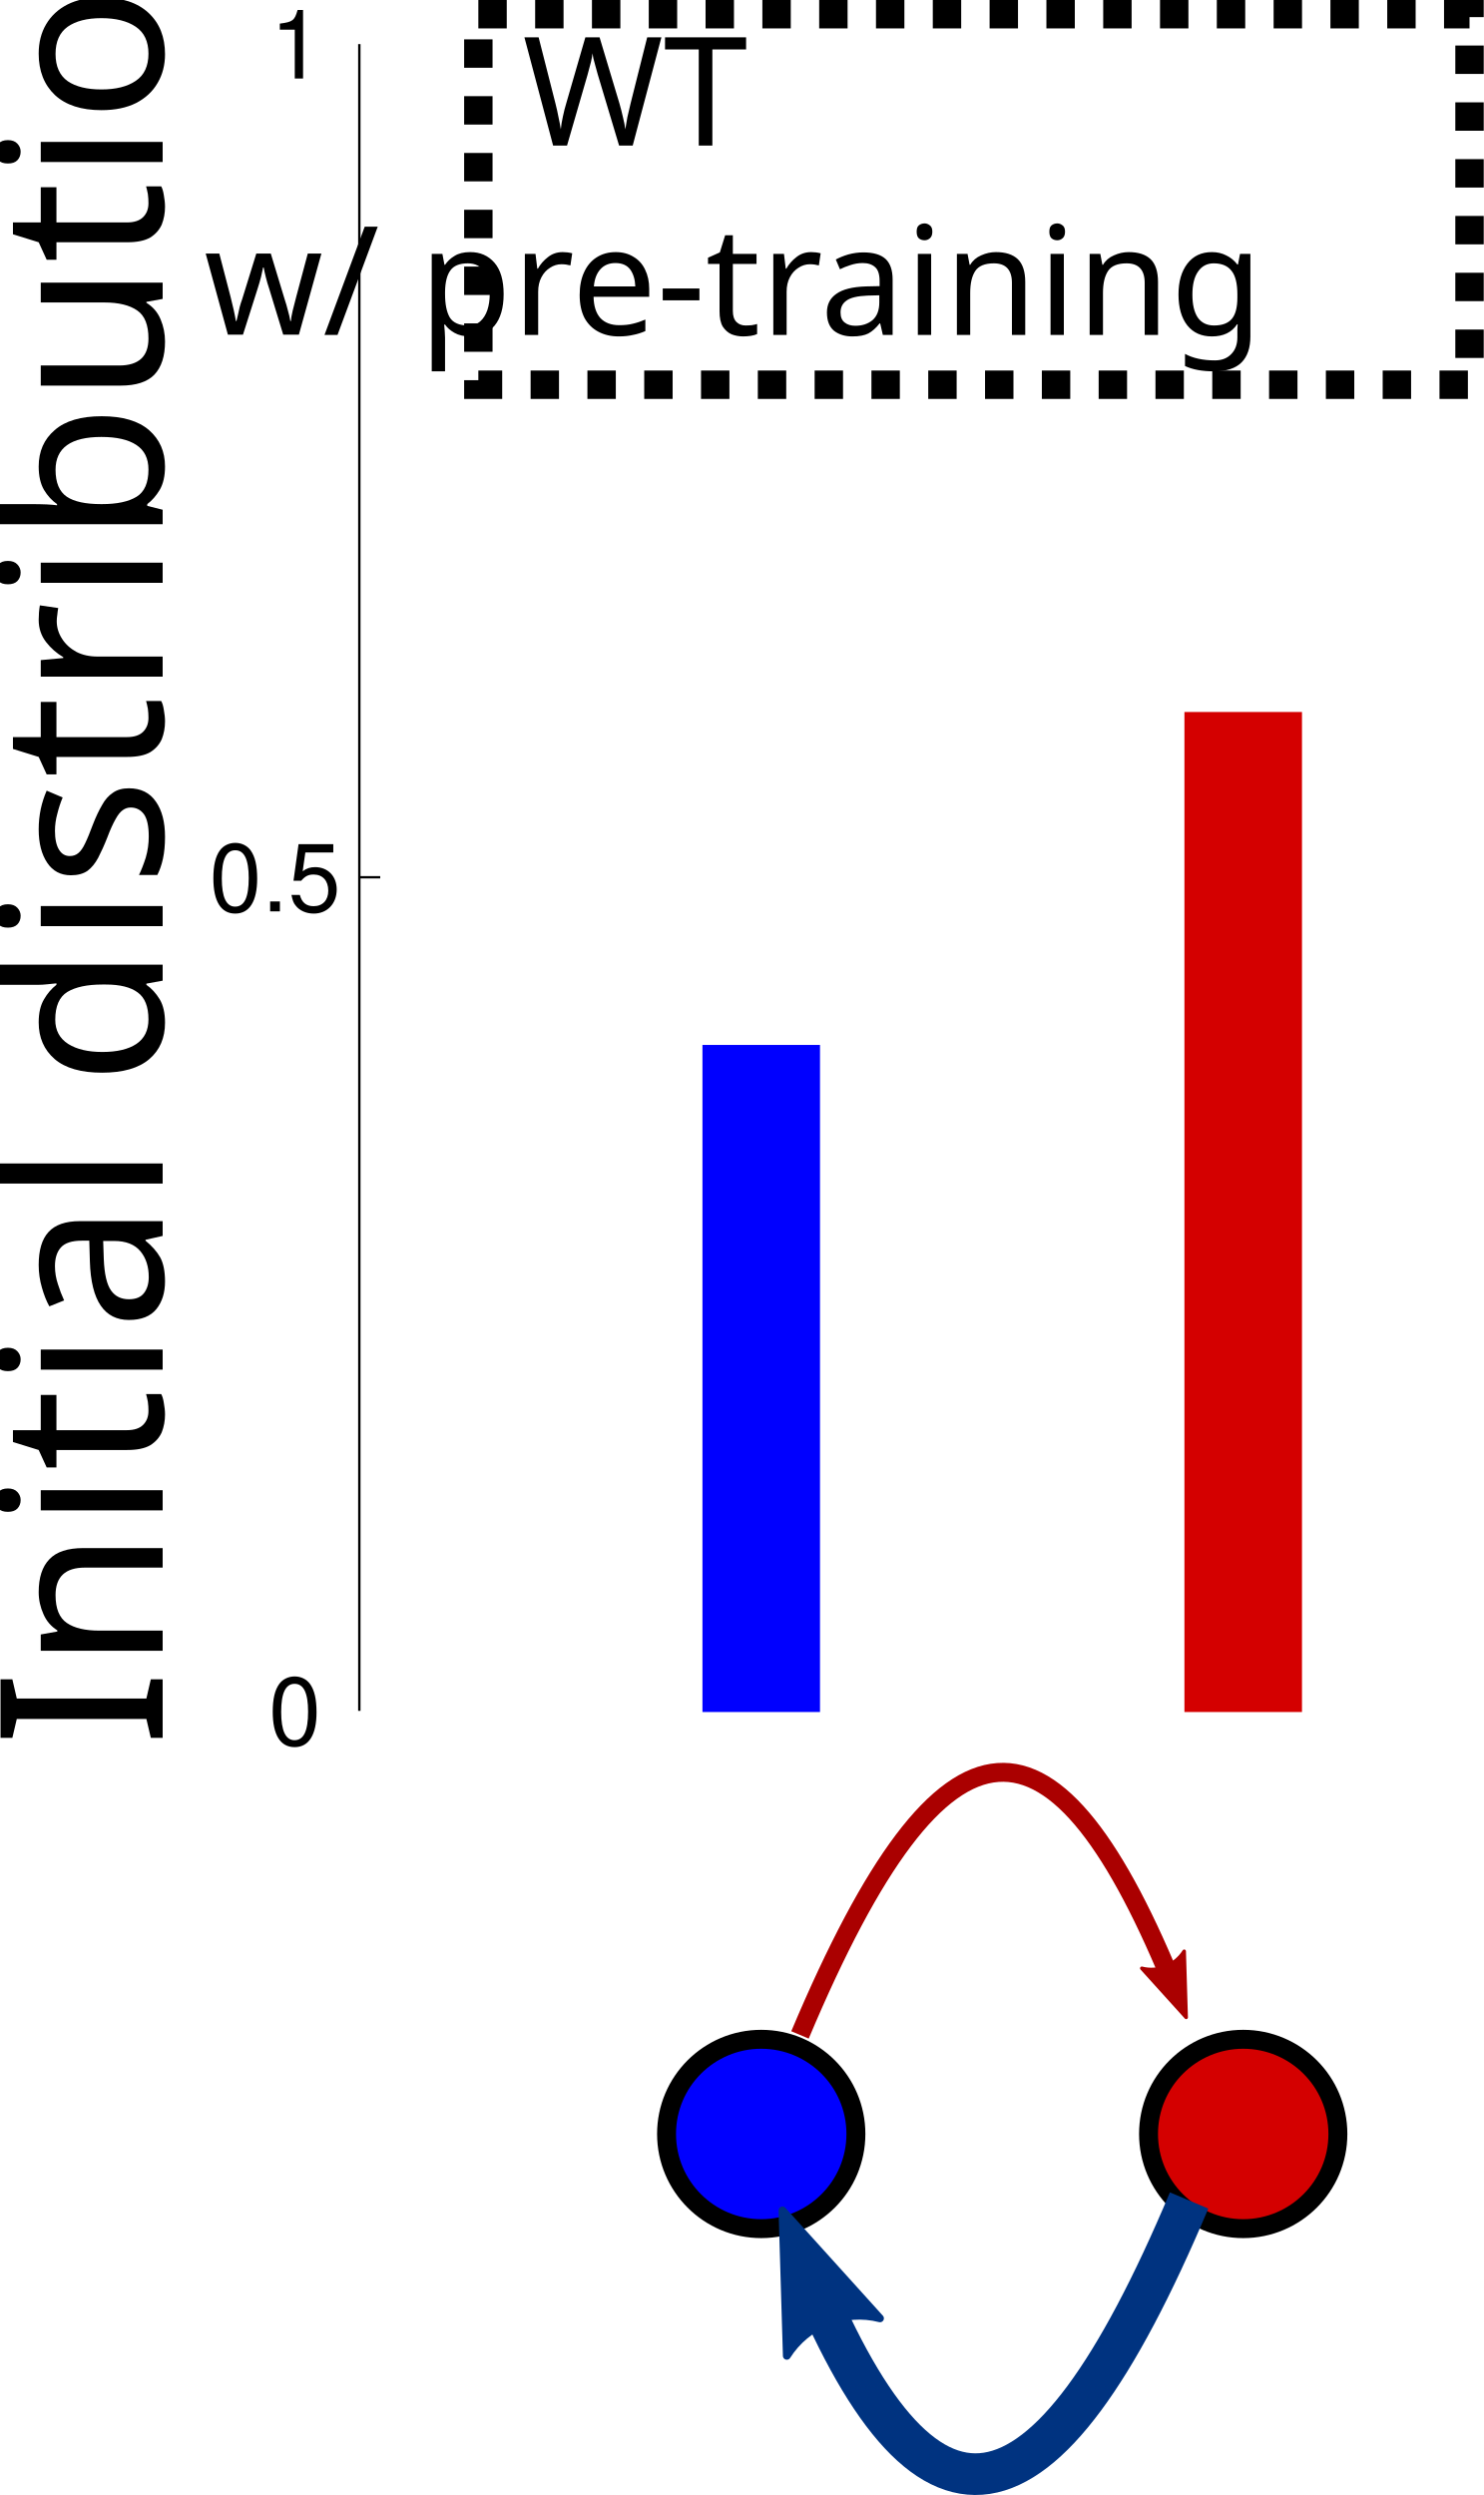
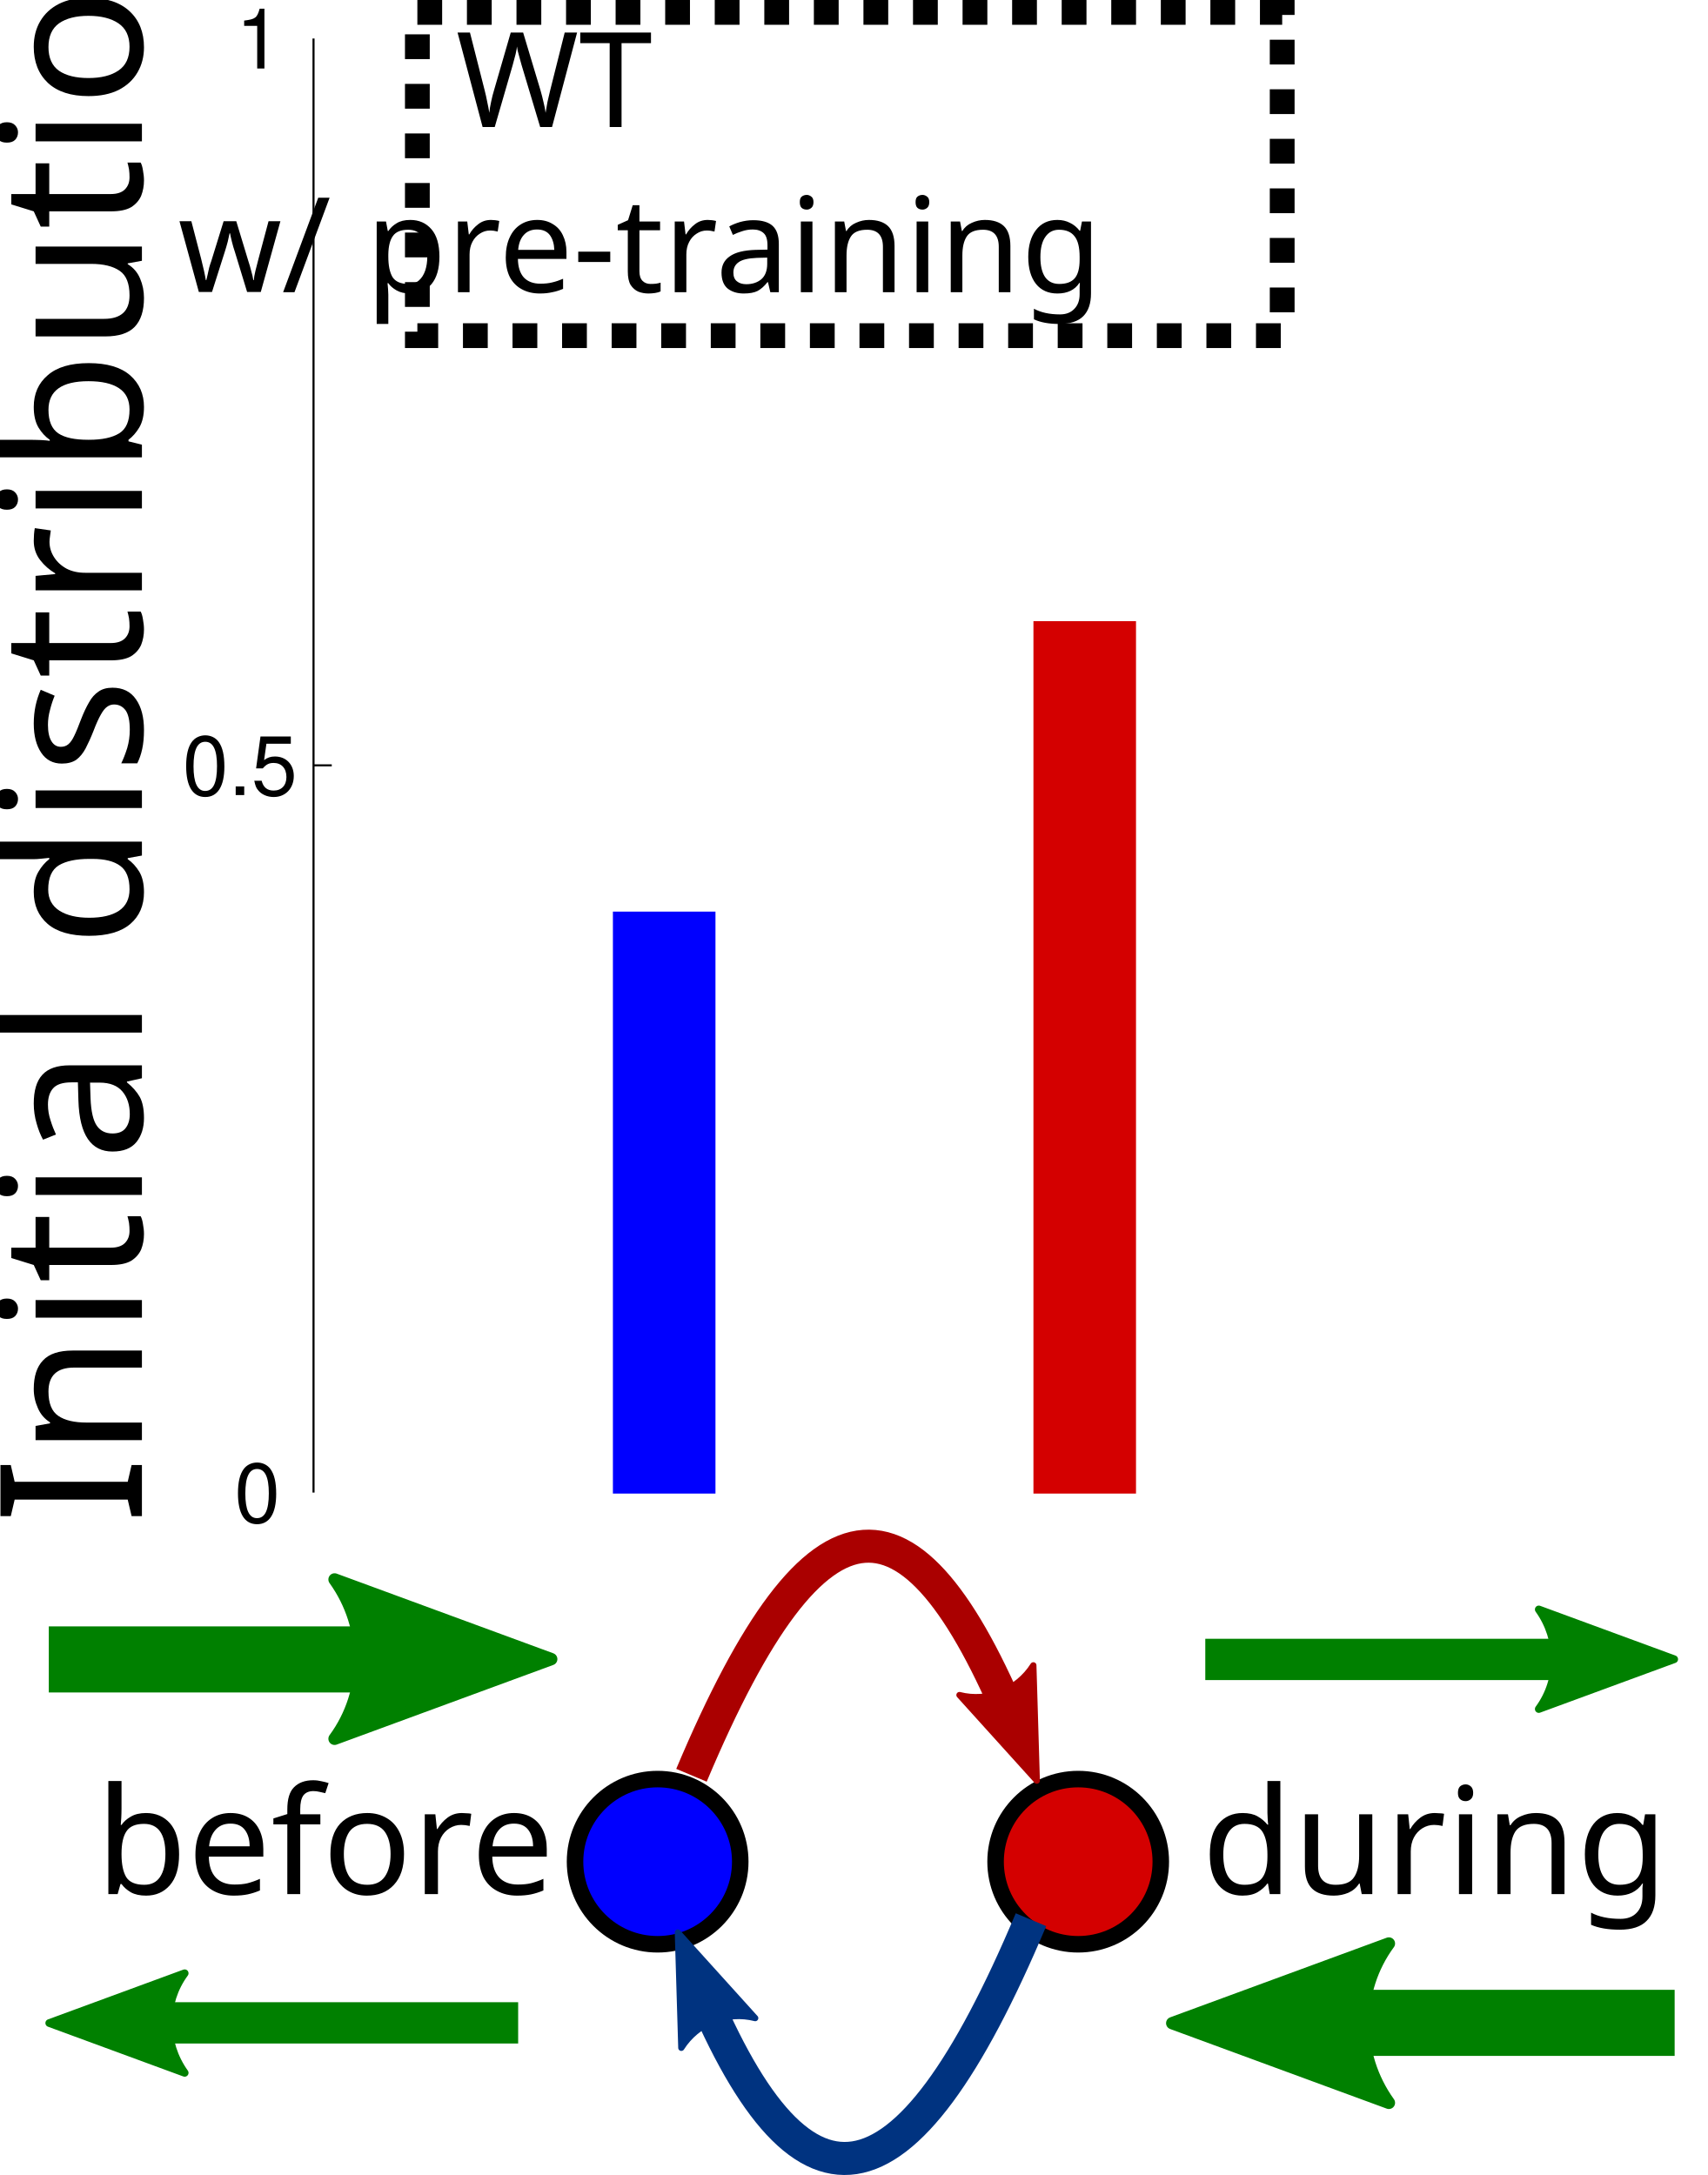
- <svg xmlns="http://www.w3.org/2000/svg" width="78.358" height="131.763" id="svg2" version="1.1">
+ <svg xmlns="http://www.w3.org/2000/svg" width="103.362" height="131.663" id="svg2" version="1.1">
  <defs id="defs4">
    <marker orient="auto" refY="0" refX="0" id="Arrow2Send" style="overflow:visible">
      <path id="path4544" style="font-size:12px;fill-rule:evenodd;stroke-width:0.625;stroke-linejoin:round" d="M 8.719,4.034 -2.207,0.016 8.719,-4.002 c -1.745,2.372 -1.735,5.617 -6e-7,8.035 z" transform="matrix(-0.3,0,0,-0.3,0.69,0)" />
    </marker>
    <marker orient="auto" refY="0" refX="0" id="Arrow2Sstart" style="overflow:visible">
      <path id="path4541" style="font-size:12px;fill-rule:evenodd;stroke-width:0.625;stroke-linejoin:round" d="M 8.719,4.034 -2.207,0.016 8.719,-4.002 c -1.745,2.372 -1.735,5.617 -6e-7,8.035 z" transform="matrix(0.3,0,0,0.3,-0.69,0)" />
    </marker>
    <marker orient="auto" refY="0" refX="0" id="Arrow2Send-4" style="overflow:visible">
      <path id="path4544-5" style="font-size:12px;fill-rule:evenodd;stroke-width:0.625;stroke-linejoin:round" d="M 8.719,4.034 -2.207,0.016 8.719,-4.002 c -1.745,2.372 -1.735,5.617 -6e-7,8.035 z" transform="matrix(-0.3,0,0,-0.3,0.69,0)" />
    </marker>
    <marker orient="auto" refY="0" refX="0" id="Arrow2Send-3" style="overflow:visible">
      <path id="path4544-52" style="font-size:12px;fill-rule:evenodd;stroke-width:0.625;stroke-linejoin:round" d="M 8.719,4.034 -2.207,0.016 8.719,-4.002 c -1.745,2.372 -1.735,5.617 -6e-7,8.035 z" transform="matrix(-0.3,0,0,-0.3,0.69,0)" />
    </marker>
    <marker orient="auto" refY="0" refX="0" id="Arrow2Send-9" style="overflow:visible">
      <path id="path4544-4" style="font-size:12px;fill-rule:evenodd;stroke-width:0.625;stroke-linejoin:round" d="M 8.719,4.034 -2.207,0.016 8.719,-4.002 c -1.745,2.372 -1.735,5.617 -6e-7,8.035 z" transform="matrix(-0.3,0,0,-0.3,0.69,0)" />
    </marker>
    <marker orient="auto" refY="0" refX="0" id="Arrow2Send-0" style="overflow:visible">
      <path id="path4544-59" style="font-size:12px;fill-rule:evenodd;stroke-width:0.625;stroke-linejoin:round" d="M 8.719,4.034 -2.207,0.016 8.719,-4.002 c -1.745,2.372 -1.735,5.617 -6e-7,8.035 z" transform="matrix(-0.3,0,0,-0.3,0.69,0)" />
    </marker>
    <marker orient="auto" refY="0" refX="0" id="Arrow2Send-6" style="overflow:visible">
      <path id="path4544-594" style="font-size:12px;fill-rule:evenodd;stroke-width:0.625;stroke-linejoin:round" d="M 8.719,4.034 -2.207,0.016 8.719,-4.002 c -1.745,2.372 -1.735,5.617 -6e-7,8.035 z" transform="matrix(-0.3,0,0,-0.3,0.69,0)" />
    </marker>
    <marker orient="auto" refY="0" refX="0" id="Arrow2Send-43" style="overflow:visible">
      <path id="path4544-54" style="font-size:12px;fill-rule:evenodd;stroke-width:0.625;stroke-linejoin:round" d="M 8.719,4.034 -2.207,0.016 8.719,-4.002 c -1.745,2.372 -1.735,5.617 -6e-7,8.035 z" transform="matrix(-0.3,0,0,-0.3,0.69,0)" />
    </marker>
    <marker orient="auto" refY="0" refX="0" id="Arrow2Send-41" style="overflow:visible">
      <path id="path4544-6" style="font-size:12px;fill-rule:evenodd;stroke-width:0.625;stroke-linejoin:round" d="M 8.719,4.034 -2.207,0.016 8.719,-4.002 c -1.745,2.372 -1.735,5.617 -6e-7,8.035 z" transform="matrix(-0.3,0,0,-0.3,0.69,0)" />
    </marker>
    <marker orient="auto" refY="0" refX="0" id="Arrow2Send-1" style="overflow:visible">
      <path id="path4544-58" style="font-size:12px;fill-rule:evenodd;stroke-width:0.625;stroke-linejoin:round" d="M 8.719,4.034 -2.207,0.016 8.719,-4.002 c -1.745,2.372 -1.735,5.617 -6e-7,8.035 z" transform="matrix(-0.3,0,0,-0.3,0.69,0)" />
    </marker>
    <marker orient="auto" refY="0" refX="0" id="Arrow2Send-01" style="overflow:visible">
      <path id="path4544-40" style="font-size:12px;fill-rule:evenodd;stroke-width:0.625;stroke-linejoin:round" d="M 8.719,4.034 -2.207,0.016 8.719,-4.002 c -1.745,2.372 -1.735,5.617 -6e-7,8.035 z" transform="matrix(-0.3,0,0,-0.3,0.69,0)" />
    </marker>
    <marker orient="auto" refY="0" refX="0" id="Arrow2Send-91" style="overflow:visible">
      <path id="path4544-7" style="font-size:12px;fill-rule:evenodd;stroke-width:0.625;stroke-linejoin:round" d="M 8.719,4.034 -2.207,0.016 8.719,-4.002 c -1.745,2.372 -1.735,5.617 -6e-7,8.035 z" transform="matrix(-0.3,0,0,-0.3,0.69,0)" />
    </marker>
    <marker orient="auto" refY="0" refX="0" id="Arrow2Send-96" style="overflow:visible">
      <path id="path4544-8" style="font-size:12px;fill-rule:evenodd;stroke-width:0.625;stroke-linejoin:round" d="M 8.719,4.034 -2.207,0.016 8.719,-4.002 c -1.745,2.372 -1.735,5.617 -6e-7,8.035 z" transform="matrix(-0.3,0,0,-0.3,0.69,0)" />
    </marker>
    <marker orient="auto" refY="0" refX="0" id="Arrow2Send-30" style="overflow:visible">
      <path id="path4544-2" style="font-size:12px;fill-rule:evenodd;stroke-width:0.625;stroke-linejoin:round" d="M 8.719,4.034 -2.207,0.016 8.719,-4.002 c -1.745,2.372 -1.735,5.617 -6e-7,8.035 z" transform="matrix(-0.3,0,0,-0.3,0.69,0)" />
    </marker>
    <marker orient="auto" refY="0" refX="0" id="Arrow2Send-92" style="overflow:visible">
      <path id="path4544-24" style="font-size:12px;fill-rule:evenodd;stroke-width:0.625;stroke-linejoin:round" d="M 8.719,4.034 -2.207,0.016 8.719,-4.002 c -1.745,2.372 -1.735,5.617 -6e-7,8.035 z" transform="matrix(-0.3,0,0,-0.3,0.69,0)" />
    </marker>
    <marker orient="auto" refY="0" refX="0" id="Arrow2Send-8" style="overflow:visible">
      <path id="path4544-72" style="font-size:12px;fill-rule:evenodd;stroke-width:0.625;stroke-linejoin:round" d="M 8.719,4.034 -2.207,0.016 8.719,-4.002 c -1.745,2.372 -1.735,5.617 -6e-7,8.035 z" transform="matrix(-0.3,0,0,-0.3,0.69,0)" />
    </marker>
    <marker orient="auto" refY="0" refX="0" id="Arrow2Send-34" style="overflow:visible">
      <path id="path4544-3" style="font-size:12px;fill-rule:evenodd;stroke-width:0.625;stroke-linejoin:round" d="M 8.719,4.034 -2.207,0.016 8.719,-4.002 c -1.745,2.372 -1.735,5.617 -6e-7,8.035 z" transform="matrix(-0.3,0,0,-0.3,0.69,0)" />
    </marker>
    <marker orient="auto" refY="0" refX="0" id="Arrow2Send-32" style="overflow:visible">
      <path id="path4544-76" style="font-size:12px;fill-rule:evenodd;stroke-width:0.625;stroke-linejoin:round" d="M 8.719,4.034 -2.207,0.016 8.719,-4.002 c -1.745,2.372 -1.735,5.617 -6e-7,8.035 z" transform="matrix(-0.3,0,0,-0.3,0.69,0)" />
    </marker>
    <marker orient="auto" refY="0" refX="0" id="Arrow2Send-36" style="overflow:visible">
      <path id="path4544-9" style="font-size:12px;fill-rule:evenodd;stroke-width:0.625;stroke-linejoin:round" d="M 8.719,4.034 -2.207,0.016 8.719,-4.002 c -1.745,2.372 -1.735,5.617 -6e-7,8.035 z" transform="matrix(-0.3,0,0,-0.3,0.69,0)" />
    </marker>
    <marker orient="auto" refY="0" refX="0" id="Arrow2Send-33" style="overflow:visible">
      <path id="path4544-0" style="font-size:12px;fill-rule:evenodd;stroke-width:0.625;stroke-linejoin:round" d="M 8.719,4.034 -2.207,0.016 8.719,-4.002 c -1.745,2.372 -1.735,5.617 -6e-7,8.035 z" transform="matrix(-0.3,0,0,-0.3,0.69,0)" />
    </marker>
    <marker orient="auto" refY="0" refX="0" id="Arrow2Sendu" style="overflow:visible">
      <path id="path3966" style="font-size:12px;fill:#800000;fill-rule:evenodd;stroke:#800000;stroke-width:0.625;stroke-linejoin:round" d="M 8.719,4.034 -2.207,0.016 8.719,-4.002 c -1.745,2.372 -1.735,5.617 -6e-7,8.035 z" transform="matrix(-0.3,0,0,-0.3,0.69,0)" />
    </marker>
    <marker orient="auto" refY="0" refX="0" id="Arrow2SenduU" style="overflow:visible">
      <path id="path4080" style="font-size:12px;fill:#0000aa;fill-rule:evenodd;stroke:#0000aa;stroke-width:0.625;stroke-linejoin:round" d="M 8.719,4.034 -2.207,0.016 8.719,-4.002 c -1.745,2.372 -1.735,5.617 -6e-7,8.035 z" transform="matrix(-0.3,0,0,-0.3,0.69,0)" />
    </marker>
    <marker orient="auto" refY="0" refX="0" id="Arrow2SenduU0" style="overflow:visible">
      <path id="path4195" style="font-size:12px;fill:#003380;fill-rule:evenodd;stroke:#003380;stroke-width:0.625;stroke-linejoin:round" d="M 8.719,4.034 -2.207,0.016 8.719,-4.002 c -1.745,2.372 -1.735,5.617 -6e-7,8.035 z" transform="matrix(-0.3,0,0,-0.3,0.69,0)" />
    </marker>
    <marker orient="auto" refY="0" refX="0" id="Arrow2SenduM" style="overflow:visible">
      <path id="path4314" style="font-size:12px;fill:#aa0000;fill-rule:evenodd;stroke:#aa0000;stroke-width:0.625;stroke-linejoin:round" d="M 8.719,4.034 -2.207,0.016 8.719,-4.002 c -1.745,2.372 -1.735,5.617 -6e-7,8.035 z" transform="matrix(-0.3,0,0,-0.3,0.69,0)" />
    </marker>
+     <marker orient="auto" refY="0" refX="0" id="Arrow2Send-33Jk" style="overflow:visible">
+       <path id="path5285" style="font-size:12px;fill:#008000;fill-rule:evenodd;stroke:#008000;stroke-width:0.625;stroke-linejoin:round" d="M 8.719,4.034 -2.207,0.016 8.719,-4.002 c -1.745,2.372 -1.735,5.617 -6e-7,8.035 z" transform="matrix(-0.3,0,0,-0.3,0.69,0)" />
+     </marker>
+     <marker orient="auto" refY="0" refX="0" id="Arrow2Send-33V0" style="overflow:visible">
+       <path id="path5294" style="font-size:12px;fill:#008000;fill-rule:evenodd;stroke:#008000;stroke-width:0.625;stroke-linejoin:round" d="M 8.719,4.034 -2.207,0.016 8.719,-4.002 c -1.745,2.372 -1.735,5.617 -6e-7,8.035 z" transform="matrix(-0.3,0,0,-0.3,0.69,0)" />
+     </marker>
+     <marker orient="auto" refY="0" refX="0" id="Arrow2Send-33d2" style="overflow:visible">
+       <path id="path5288" style="font-size:12px;fill:#008000;fill-rule:evenodd;stroke:#008000;stroke-width:0.625;stroke-linejoin:round" d="M 8.719,4.034 -2.207,0.016 8.719,-4.002 c -1.745,2.372 -1.735,5.617 -6e-7,8.035 z" transform="matrix(-0.3,0,0,-0.3,0.69,0)" />
+     </marker>
+     <marker orient="auto" refY="0" refX="0" id="Arrow2Send-337r" style="overflow:visible">
+       <path id="path5291" style="font-size:12px;fill:#008000;fill-rule:evenodd;stroke:#008000;stroke-width:0.625;stroke-linejoin:round" d="M 8.719,4.034 -2.207,0.016 8.719,-4.002 c -1.745,2.372 -1.735,5.617 -6e-7,8.035 z" transform="matrix(-0.3,0,0,-0.3,0.69,0)" />
+     </marker>
  </defs>
  <g id="layer1" transform="translate(-190.3201,-328.2371)">
-     <path transform="matrix(-1,0,0,1,440.9764,93.57143)" style="fill:#d40000;stroke:#000000;stroke-width:1;stroke-linecap:round;stroke-linejoin:round;stroke-miterlimit:4;stroke-dasharray:none;stroke-dashoffset:0" id="path2994-3-2-9" d="m 190,347.362 c 0,2.761 -2.239,5 -5,5 -2.761,0 -5,-2.239 -5,-5 0,-2.761 2.239,-5 5,-5 2.761,0 5,2.239 5,5 z" />
-     <path transform="matrix(-1,0,0,1,415.5218,93.57143)" style="fill:#0000ff;stroke:#000000;stroke-width:1;stroke-linecap:round;stroke-linejoin:round;stroke-miterlimit:4;stroke-dasharray:none;stroke-dashoffset:0" id="path2994-5" d="m 190,347.362 c 0,2.761 -2.239,5 -5,5 -2.761,0 -5,-2.239 -5,-5 0,-2.761 2.239,-5 5,-5 2.761,0 5,2.239 5,5 z" />
-     <path style="fill:none;stroke:#003380;stroke-width:2.2;stroke-linecap:butt;stroke-linejoin:miter;stroke-miterlimit:4;stroke-opacity:1;stroke-dasharray:none;stroke-dashoffset:0;marker-end:url(#Arrow2SenduU0)" d="m 253.119,444.446 c -7.696,18.279 -14.013,19.051 -20.356,3.28" id="path5894-5-1-9" />
    <g transform="matrix(0.5,0,0,-0.5,200.2553,424.8045)" id="g124">
      <text id="text126" transform="matrix(1,0,0,-1,8.5,8.8332)">
        <tspan id="tspan128" y="0" x="0" style="font-size:10px;font-variant:normal;font-weight:normal;writing-mode:lr-tb;fill:#000000;fill-opacity:1;fill-rule:nonzero;stroke:none;font-family:Helvetica;-inkscape-font-specification:Helvetica">0</tspan>
      </text>
    </g>
    <path id="path130" style="fill:none;stroke:#000000;stroke-width:0.125;stroke-linecap:butt;stroke-linejoin:round;stroke-miterlimit:10;stroke-opacity:1;stroke-dasharray:none" d="m 209.297,374.567 1.104,0" />
    <g transform="matrix(0.5,0,0,-0.5,201.2863,468.8254)" id="g134">
      <text id="text136" transform="matrix(1,0,0,-1,0.166797,184.917)">
        <tspan id="tspan138" y="0" x="0 5.56 8.34" style="font-size:10px;font-variant:normal;font-weight:normal;writing-mode:lr-tb;fill:#000000;fill-opacity:1;fill-rule:nonzero;stroke:none;font-family:Helvetica;-inkscape-font-specification:Helvetica">0.5</tspan>
      </text>
    </g>
    <g transform="matrix(0.5,0,0,-0.5,200.3408,512.8407)" id="g144">
      <text id="text146" transform="matrix(1,0,0,-1,8.5,360.917)">
        <tspan id="tspan148" y="0" x="0" style="font-size:10px;font-variant:normal;font-weight:normal;writing-mode:lr-tb;fill:#000000;fill-opacity:1;fill-rule:nonzero;stroke:none;font-family:Helvetica;-inkscape-font-specification:Helvetica">1</tspan>
      </text>
    </g>
    <path id="path156" style="fill:none;stroke:#000000;stroke-width:0.125;stroke-linecap:butt;stroke-linejoin:round;stroke-miterlimit:10;stroke-opacity:1;stroke-dasharray:none" d="m 209.297,418.588 0,-88.021" />
-     <path style="fill:none;stroke:#aa0000;stroke-width:1;stroke-linecap:butt;stroke-linejoin:miter;stroke-miterlimit:4;stroke-opacity:1;stroke-dasharray:none;marker-end:url(#Arrow2SenduM)" d="m 232.569,435.703 c 7.696,-18.279 13.542,-17.952 19.885,-2.18" id="path5894-5-8" />
+     <path transform="matrix(-1,0,0,1,440.5805,93.57143)" style="fill:#d40000;stroke:#000000;stroke-width:1;stroke-linecap:round;stroke-linejoin:round;stroke-miterlimit:4;stroke-dasharray:none;stroke-dashoffset:0" id="path2994-3-2-9" d="m 190,347.362 c 0,2.761 -2.239,5 -5,5 -2.761,0 -5,-2.239 -5,-5 0,-2.761 2.239,-5 5,-5 2.761,0 5,2.239 5,5 z" />
+     <path transform="matrix(-1,0,0,1,415.1259,93.57143)" style="fill:#0000ff;stroke:#000000;stroke-width:1;stroke-linecap:round;stroke-linejoin:round;stroke-miterlimit:4;stroke-dasharray:none;stroke-dashoffset:0" id="path2994-5" d="m 190,347.362 c 0,2.761 -2.239,5 -5,5 -2.761,0 -5,-2.239 -5,-5 0,-2.761 2.239,-5 5,-5 2.761,0 5,2.239 5,5 z" />
+     <path style="fill:none;stroke:#003380;stroke-width:2;stroke-linecap:butt;stroke-linejoin:miter;stroke-miterlimit:4;stroke-opacity:1;stroke-dasharray:none;stroke-dashoffset:0;marker-end:url(#Arrow2SenduU0)" d="m 252.723,444.446 c -7.696,18.279 -14.013,19.051 -20.356,3.28" id="path5894-5-1-9" />
+     <path style="fill:none;stroke:#aa0000;stroke-width:2;stroke-linecap:butt;stroke-linejoin:miter;stroke-miterlimit:4;stroke-opacity:1;stroke-dasharray:none;marker-end:url(#Arrow2SenduM)" d="m 232.173,435.703 c 7.696,-18.279 13.542,-17.952 19.885,-2.18" id="path5894-5-8" />
    <text xml:space="preserve" style="font-size:16px;font-style:normal;font-weight:normal;line-height:125%;letter-spacing:0px;word-spacing:0px;fill:#000000;fill-opacity:1;stroke:none;font-family:Sans" x="182.416" y="386.919" id="text3119">
      <tspan id="tspan3121" x="182.416" y="386.919" />
    </text>
    <path d="m 227.418,418.65 6.208,0 0,-35.229 -6.208,0 0,35.229 z" style="fill:#0000ff;fill-opacity:1;fill-rule:evenodd;stroke:none" id="path182" />
    <path d="m 252.872,418.65 6.208,0 0,-52.812 -6.208,0 0,52.812 z" style="fill:#d40000;fill-opacity:1;fill-rule:evenodd;stroke:none" id="path186" />
    <text xml:space="preserve" style="font-size:20px;font-style:normal;font-weight:normal;text-align:center;line-height:125%;letter-spacing:0px;word-spacing:0px;text-anchor:middle;fill:#000000;fill-opacity:1;stroke:none;font-family:Sans" x="242.068" y="335.927" id="text2993-1">
      <tspan id="tspan2995-7" x="242.068" y="335.927" style="font-size:8px">WT</tspan>
      <tspan x="242.068" y="345.927" id="tspan2997-1" style="font-size:8px">w/ pre-training</tspan>
    </text>
    <rect style="fill:none;stroke:#000000;stroke-width:1.5;stroke-miterlimit:4;stroke-dasharray:1.5, 1.5;stroke-dashoffset:0" id="rect3055" width="52.346" height="19.568" x="14.005" y="0.199" transform="translate(201.5773,328.7884)" />
    <text xml:space="preserve" style="font-size:40px;font-style:normal;font-weight:normal;line-height:125%;letter-spacing:0px;word-spacing:0px;fill:#000000;fill-opacity:1;stroke:none;font-family:Sans" x="-420.5" y="198.91" id="text3123" transform="matrix(0,-1,1,0,0,0)">
      <tspan id="tspan3125" x="-420.5" y="198.91" style="font-size:12px">Initial distribution</tspan>
    </text>
+     <text xml:space="preserve" style="font-size:14px;font-style:normal;font-weight:normal;line-height:125%;letter-spacing:0px;word-spacing:0px;fill:#000000;fill-opacity:1;stroke:none;font-family:Sans" x="196.112" y="442.896" id="text3057">
+       <tspan id="tspan3059" x="196.112" y="442.896" style="font-size:9px">before</tspan>
+     </text>
+     <text xml:space="preserve" style="font-size:14px;font-style:normal;font-weight:normal;line-height:125%;letter-spacing:0px;word-spacing:0px;fill:#000000;fill-opacity:1;stroke:none;font-family:Sans" x="263.05" y="442.896" id="text3057-1">
+       <tspan id="tspan3059-7" x="263.05" y="442.896" style="font-size:9px">during</tspan>
+     </text>
+     <path style="fill:#ff9955;stroke:#008000;stroke-width:4;stroke-linecap:butt;stroke-linejoin:miter;stroke-miterlimit:4;stroke-opacity:1;stroke-dasharray:none;marker-end:url(#Arrow2Send-337r)" d="m 193.274,428.69 25,0" id="path3082" />
+     <path style="fill:#ff9955;stroke:#008000;stroke-width:2.5;stroke-linecap:butt;stroke-linejoin:miter;stroke-miterlimit:4;stroke-opacity:1;stroke-dasharray:none;marker-end:url(#Arrow2Send-33d2)" d="m 221.683,450.69 -25,0" id="path3082-9" />
+     <path style="fill:#ff9955;stroke:#008000;stroke-width:2.5;stroke-linecap:butt;stroke-linejoin:miter;stroke-miterlimit:4;stroke-opacity:1;stroke-dasharray:none;marker-end:url(#Arrow2Send-33V0)" d="m 263.274,428.69 25,0" id="path3082-2" />
+     <path style="fill:#ff9955;stroke:#008000;stroke-width:4;stroke-linecap:butt;stroke-linejoin:miter;stroke-miterlimit:4;stroke-opacity:1;stroke-dasharray:none;marker-end:url(#Arrow2Send-33Jk)" d="m 291.683,450.69 -25,0" id="path3082-9-4" />
  </g>
</svg>
